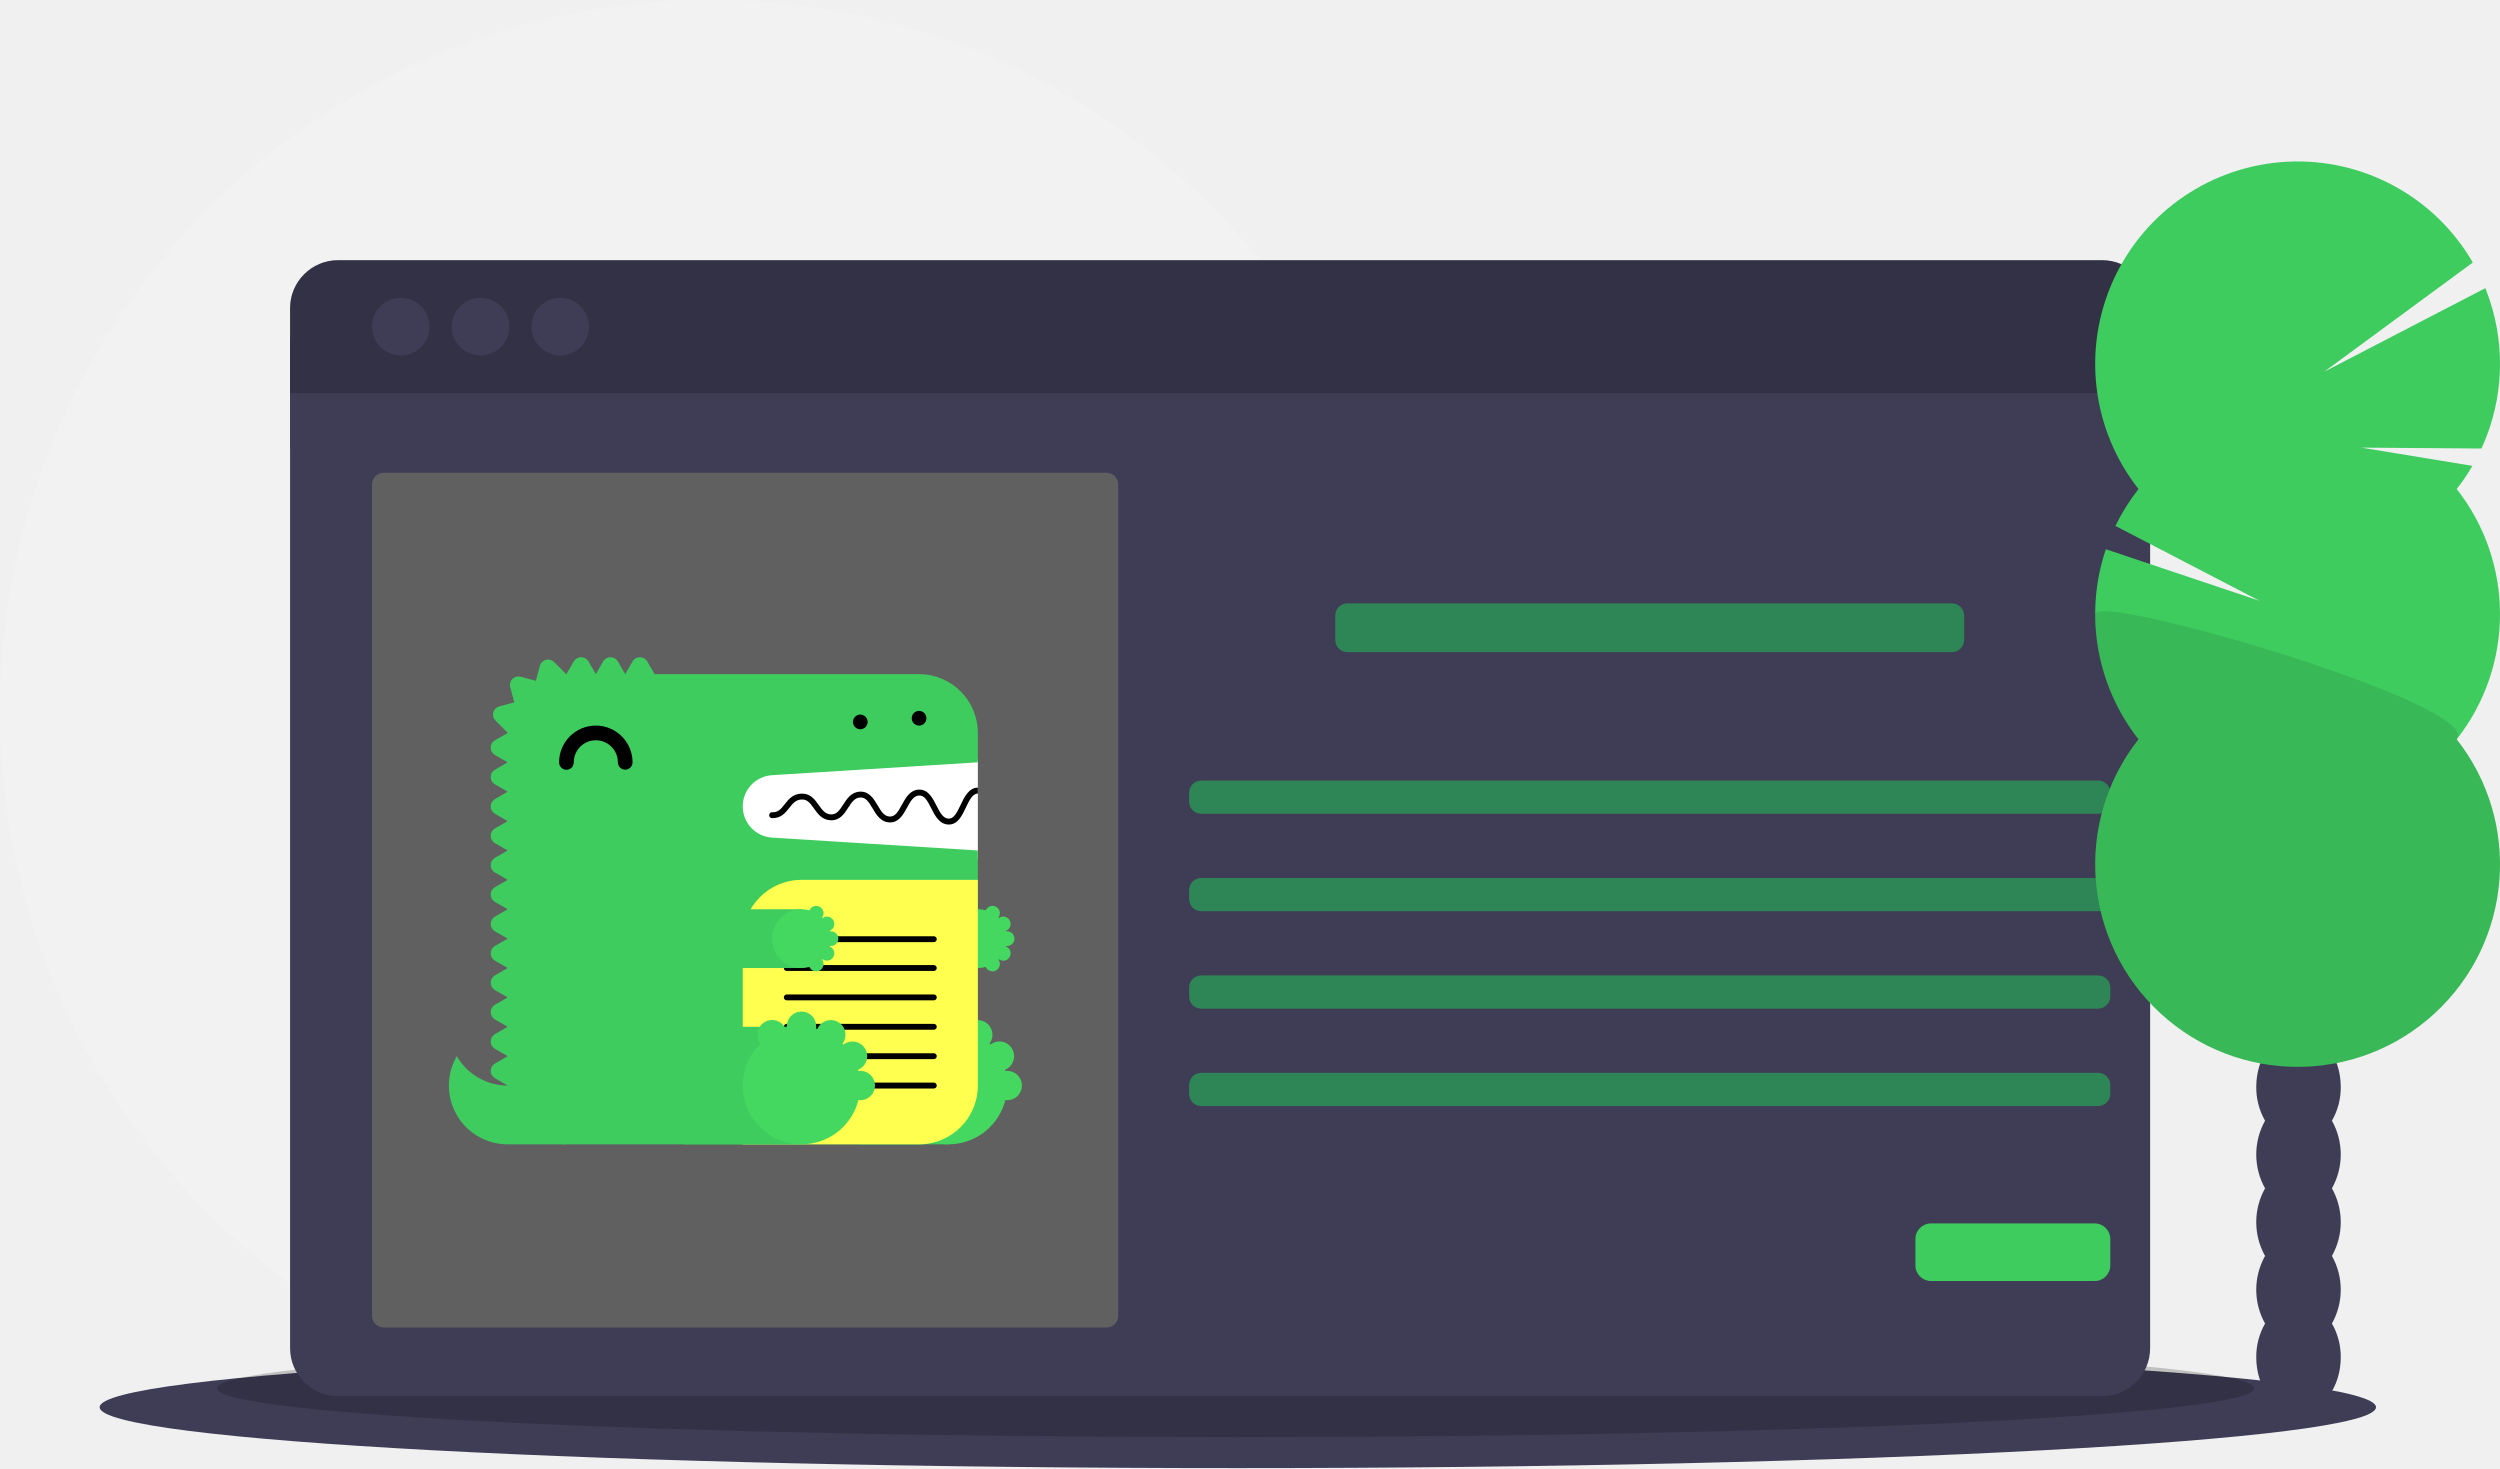
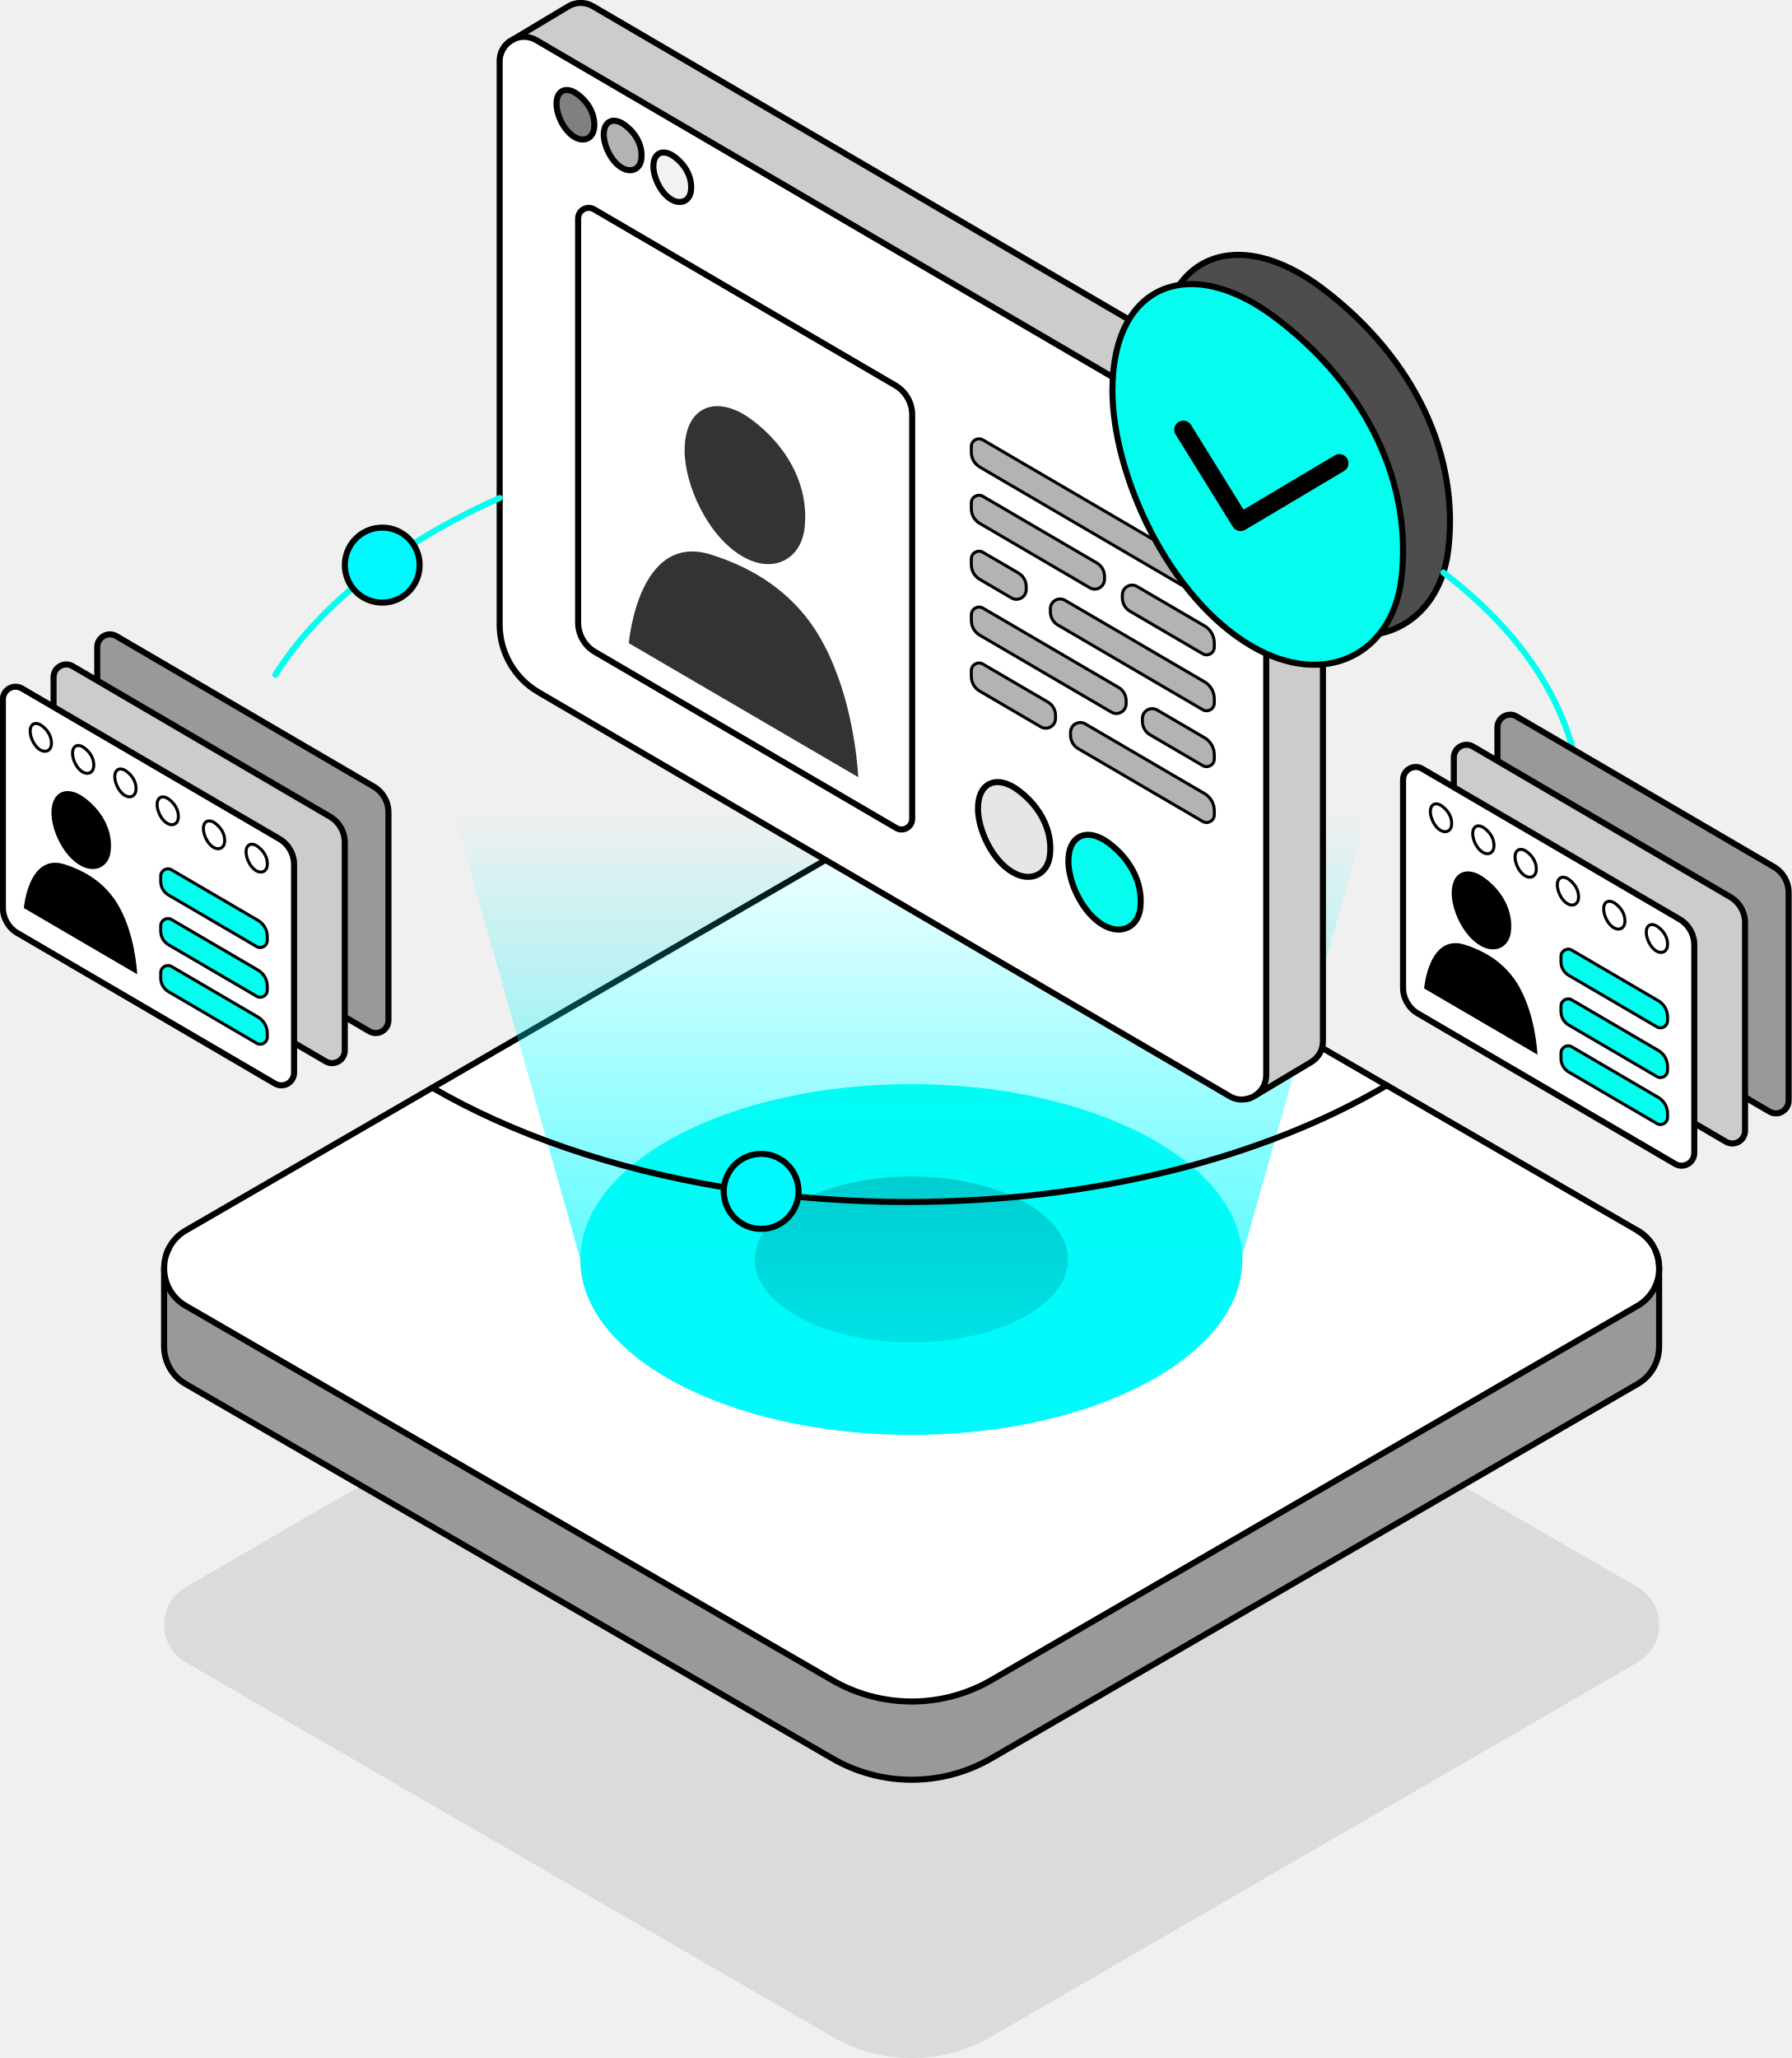
- <svg xmlns="http://www.w3.org/2000/svg" width="1129" height="663" viewBox="0 0 1129 663">
-   <circle cx="321" cy="321" r="321" fill="#f2f2f2" />
-   <ellipse cx="559" cy="635.5" rx="514" ry="27.5" fill="#3f3d56" />
-   <ellipse cx="558" cy="627" rx="460" ry="22" opacity="0.2" />
-   <rect x="131" y="152.5" width="840" height="50" fill="#3f3d56" />
-   <path d="M166.5,727.33A21.67,21.67,0,0,0,188.17,749H984.83A21.67,21.67,0,0,0,1006.5,727.33V296h-840Z" transform="translate(-35.5 -118.5)" fill="#3f3d56" />
-   <path d="M984.83,236H188.17A21.67,21.67,0,0,0,166.5,257.67V296h840V257.67A21.67,21.67,0,0,0,984.83,236Z" transform="translate(-35.5 -118.5)" fill="#3f3d56" />
-   <path d="M984.83,236H188.17A21.67,21.67,0,0,0,166.5,257.67V296h840V257.67A21.67,21.67,0,0,0,984.83,236Z" transform="translate(-35.5 -118.5)" opacity="0.2" />
-   <circle cx="181" cy="147.5" r="13" fill="#3f3d56" />
-   <circle cx="217" cy="147.5" r="13" fill="#3f3d56" />
-   <circle cx="253" cy="147.5" r="13" fill="#3f3d56" />
-   <rect x="168" y="213.5" width="337" height="386" rx="5.335" fill="#606060" />
-   <rect x="603" y="272.5" width="284" height="22" rx="5.476" fill="#2e8555" />
-   <rect x="537" y="352.5" width="416" height="15" rx="5.476" fill="#2e8555" />
-   <rect x="537" y="396.5" width="416" height="15" rx="5.476" fill="#2e8555" />
-   <rect x="537" y="440.5" width="416" height="15" rx="5.476" fill="#2e8555" />
-   <rect x="537" y="484.5" width="416" height="15" rx="5.476" fill="#2e8555" />
-   <rect x="865" y="552.5" width="88" height="26" rx="7.028" fill="#3ecc5f" />
-   <path d="M1088.603,624.616a30.114,30.114,0,0,0,3.983-15.266c0-13.797-8.544-24.981-19.083-24.981s-19.083,11.184-19.083,24.981a30.114,30.114,0,0,0,3.983,15.266,31.248,31.248,0,0,0,0,30.532,31.248,31.248,0,0,0,0,30.532,31.248,31.248,0,0,0,0,30.532,30.114,30.114,0,0,0-3.983,15.266c0,13.797,8.544,24.981,19.083,24.981s19.083-11.184,19.083-24.981a30.114,30.114,0,0,0-3.983-15.266,31.248,31.248,0,0,0,0-30.532,31.248,31.248,0,0,0,0-30.532,31.248,31.248,0,0,0,0-30.532Z" transform="translate(-35.5 -118.5)" fill="#3f3d56" />
-   <ellipse cx="1038.003" cy="460.318" rx="19.083" ry="24.981" fill="#3f3d56" />
-   <ellipse cx="1038.003" cy="429.786" rx="19.083" ry="24.981" fill="#3f3d56" />
-   <path d="M1144.939,339.345a91.611,91.611,0,0,0,7.107-10.461l-50.141-8.235,54.229.403a91.566,91.566,0,0,0,1.746-72.426l-72.754,37.741,67.097-49.321a91.413,91.413,0,1,0-150.971,102.298,91.458,91.458,0,0,0-10.425,16.669l65.087,33.814-69.4-23.292a91.46,91.46,0,0,0,14.738,85.837,91.406,91.406,0,1,0,143.689,0,91.418,91.418,0,0,0,0-113.029Z" transform="translate(-35.5 -118.5)" fill="#3ecc5f" fill-rule="evenodd" />
-   <path d="M981.688,395.859a91.013,91.013,0,0,0,19.561,56.514,91.406,91.406,0,1,0,143.689,0C1157.19,436.821,981.688,385.6,981.688,395.859Z" transform="translate(-35.5 -118.5)" opacity="0.1" />
-   <path d="M365.62,461.436H477.094v45.12H365.62Z" transform="translate(-35.5 -118.5)" fill="#fff" fill-rule="evenodd" />
-   <path d="M264.763,608.741a26.509,26.509,0,0,1-22.962-13.271,26.51,26.51,0,0,0,22.962,39.812H291.304V608.741Z" transform="translate(-35.5 -118.5)" fill="#3ecc5f" fill-rule="evenodd" />
-   <path d="M384.172,468.571l92.922-5.807V449.493a26.541,26.541,0,0,0-26.541-26.541H331.116l-3.318-5.746a3.83,3.83,0,0,0-6.635,0l-3.318,5.746-3.318-5.746a3.83,3.83,0,0,0-6.635,0l-3.318,5.746L301.257,417.205a3.83,3.83,0,0,0-6.635,0L291.304,422.951c-.029,0-.056.004-.086.004l-5.497-5.495a3.829,3.829,0,0,0-6.407,1.717l-1.817,6.773L270.607,424.103a3.83,3.83,0,0,0-4.691,4.693l1.845,6.891-6.771,1.814a3.832,3.832,0,0,0-1.72,6.41l5.497,5.497c0,.028-.004.056-.004.085l-5.746,3.318a3.83,3.83,0,0,0,0,6.635l5.746,3.318L259.016,466.081a3.83,3.83,0,0,0,0,6.635l5.746,3.318-5.746,3.318a3.83,3.83,0,0,0,0,6.635l5.746,3.318-5.746,3.318a3.83,3.83,0,0,0,0,6.635l5.746,3.318-5.746,3.318a3.83,3.83,0,0,0,0,6.635l5.746,3.318-5.746,3.318a3.83,3.83,0,0,0,0,6.635l5.746,3.318-5.746,3.318a3.83,3.83,0,0,0,0,6.635l5.746,3.318-5.746,3.318a3.83,3.83,0,0,0,0,6.635l5.746,3.318L259.016,558.976a3.83,3.83,0,0,0,0,6.635l5.746,3.318-5.746,3.318a3.83,3.83,0,0,0,0,6.635l5.746,3.318-5.746,3.318a3.83,3.83,0,0,0,0,6.635l5.746,3.318-5.746,3.318a3.83,3.83,0,0,0,0,6.635l5.746,3.318A26.541,26.541,0,0,0,291.304,635.283H450.553A26.541,26.541,0,0,0,477.094,608.741V502.575l-92.922-5.807a14.126,14.126,0,0,1,0-28.198" transform="translate(-35.5 -118.5)" fill="#3ecc5f" fill-rule="evenodd" />
-   <path d="M424.011,635.283h39.812V582.2H424.011Z" transform="translate(-35.5 -118.5)" fill="#3ecc5f" fill-rule="evenodd" />
-   <path d="M490.365,602.106a6.602,6.602,0,0,0-.848.085c-.05-.199-.098-.399-.154-.599A6.627,6.627,0,1,0,482.806,590.21q-.22-.225-.445-.446a6.624,6.624,0,1,0-11.397-6.564c-.196-.056-.394-.102-.591-.153a6.64,6.64,0,1,0-13.101,0c-.196.05-.394.097-.591.153a6.628,6.628,0,1,0-11.397,6.564,26.528,26.528,0,1,0,44.231,25.528,6.621,6.621,0,1,0,.848-13.186" transform="translate(-35.5 -118.5)" fill="#44d860" fill-rule="evenodd" />
-   <path d="M437.282,555.658H477.094V529.117H437.282Z" transform="translate(-35.5 -118.5)" fill="#3ecc5f" fill-rule="evenodd" />
-   <path d="M490.365,545.705a3.318,3.318,0,0,0,0-6.635,3.411,3.411,0,0,0-.423.042c-.027-.1-.049-.199-.077-.299a3.319,3.319,0,0,0-1.278-6.379,3.282,3.282,0,0,0-2.001.687q-.109-.113-.223-.223a3.282,3.282,0,0,0,.671-1.983,3.318,3.318,0,0,0-6.37-1.299,13.271,13.271,0,1,0,0,25.541,3.318,3.318,0,0,0,6.37-1.299,3.282,3.282,0,0,0-.671-1.983q.113-.109.223-.223a3.282,3.282,0,0,0,2.001.687,3.318,3.318,0,0,0,1.278-6.379c.028-.098.05-.199.077-.299a3.413,3.413,0,0,0,.423.042" transform="translate(-35.5 -118.5)" fill="#44d860" fill-rule="evenodd" />
-   <path d="M317.845,466.081a3.318,3.318,0,0,1-3.318-3.318,9.953,9.953,0,1,0-19.906,0,3.318,3.318,0,1,1-6.635,0,16.588,16.588,0,1,1,33.177,0,3.318,3.318,0,0,1-3.318,3.318" transform="translate(-35.5 -118.5)" fill-rule="evenodd" />
-   <path d="M370.928,635.283h79.624A26.541,26.541,0,0,0,477.094,608.741v-92.895H397.47a26.541,26.541,0,0,0-26.541,26.541Z" transform="translate(-35.5 -118.5)" fill="#ffff50" fill-rule="evenodd" />
-   <path d="M457.214,556.985H390.808a1.327,1.327,0,0,1,0-2.654h66.407a1.327,1.327,0,0,1,0,2.654m0,26.541H390.808a1.327,1.327,0,1,1,0-2.654h66.407a1.327,1.327,0,0,1,0,2.654m0,26.541H390.808a1.327,1.327,0,1,1,0-2.654h66.407a1.327,1.327,0,0,1,0,2.654m0-66.107H390.808a1.327,1.327,0,0,1,0-2.654h66.407a1.327,1.327,0,0,1,0,2.654m0,26.295H390.808a1.327,1.327,0,0,1,0-2.654h66.407a1.327,1.327,0,0,1,0,2.654m0,26.541H390.808a1.327,1.327,0,0,1,0-2.654h66.407a1.327,1.327,0,0,1,0,2.654M477.094,474.191c-.016,0-.029-.008-.045-.007-4.101.139-6.041,4.241-7.753,7.86-1.786,3.782-3.168,6.241-5.432,6.167-2.507-.09-3.94-2.922-5.458-5.919-1.744-3.442-3.734-7.347-7.913-7.201-4.042.138-5.989,3.708-7.706,6.857-1.827,3.355-3.071,5.395-5.469,5.3-2.557-.093-3.916-2.395-5.489-5.06-1.753-2.967-3.78-6.304-7.878-6.189-3.973.137-5.925,3.165-7.648,5.839-1.822,2.827-3.099,4.549-5.527,4.447-2.618-.093-3.971-2.004-5.535-4.216-1.757-2.486-3.737-5.299-7.823-5.162-3.886.133-5.838,2.614-7.559,4.801-1.635,2.076-2.912,3.718-5.612,3.615a1.328,1.328,0,1,0-.096,2.654c4.004.134,6.032-2.389,7.793-4.628,1.562-1.985,2.91-3.699,5.564-3.789,2.556-.109,3.754,1.48,5.567,4.041,1.721,2.434,3.675,5.194,7.605,5.336,4.118.138,6.099-2.939,7.854-5.663,1.569-2.434,2.922-4.535,5.507-4.624,2.379-.089,3.675,1.792,5.501,4.885,1.721,2.916,3.671,6.219,7.68,6.365,4.147.143,6.15-3.477,7.895-6.682,1.512-2.771,2.938-5.388,5.466-5.476,2.379-.056,3.62,2.117,5.456,5.746,1.715,3.388,3.659,7.226,7.73,7.373l.224.004c4.066,0,5.996-4.081,7.704-7.689,1.512-3.198,2.942-6.211,5.397-6.334Z" transform="translate(-35.5 -118.5)" fill-rule="evenodd" />
-   <path d="M344.387,635.283h53.083V582.2H344.387Z" transform="translate(-35.5 -118.5)" fill="#3ecc5f" fill-rule="evenodd" />
-   <path d="M424.011,602.106a6.602,6.602,0,0,0-.848.085c-.05-.199-.098-.399-.154-.599A6.627,6.627,0,1,0,416.452,590.21q-.22-.225-.445-.446a6.624,6.624,0,1,0-11.397-6.564c-.196-.056-.394-.102-.591-.153a6.64,6.64,0,1,0-13.101,0c-.196.05-.394.097-.591.153a6.628,6.628,0,1,0-11.397,6.564,26.528,26.528,0,1,0,44.231,25.528,6.621,6.621,0,1,0,.848-13.186" transform="translate(-35.5 -118.5)" fill="#44d860" fill-rule="evenodd" />
-   <path d="M344.387,555.658h53.083V529.117H344.387Z" transform="translate(-35.5 -118.5)" fill="#3ecc5f" fill-rule="evenodd" />
-   <path d="M410.74,545.705a3.318,3.318,0,1,0,0-6.635,3.411,3.411,0,0,0-.423.042c-.027-.1-.049-.199-.077-.299a3.319,3.319,0,0,0-1.278-6.379,3.282,3.282,0,0,0-2.001.687q-.109-.113-.223-.223a3.282,3.282,0,0,0,.671-1.983,3.318,3.318,0,0,0-6.37-1.299,13.271,13.271,0,1,0,0,25.541,3.318,3.318,0,0,0,6.37-1.299,3.282,3.282,0,0,0-.671-1.983q.113-.109.223-.223a3.282,3.282,0,0,0,2.001.687,3.318,3.318,0,0,0,1.278-6.379c.028-.098.05-.199.077-.299a3.413,3.413,0,0,0,.423.042" transform="translate(-35.5 -118.5)" fill="#44d860" fill-rule="evenodd" />
-   <path d="M424.011,447.834a3.603,3.603,0,0,1-.65-.066,3.344,3.344,0,0,1-.624-.186,3.447,3.447,0,0,1-.572-.305,5.027,5.027,0,0,1-.504-.411,3.887,3.887,0,0,1-.41-.504,3.275,3.275,0,0,1-.557-1.845,3.602,3.602,0,0,1,.066-.65,3.826,3.826,0,0,1,.184-.624,3.489,3.489,0,0,1,.307-.571,3.197,3.197,0,0,1,.914-.916,3.447,3.447,0,0,1,.572-.305,3.344,3.344,0,0,1,.624-.186,3.069,3.069,0,0,1,1.301,0,3.223,3.223,0,0,1,1.194.491,5.028,5.028,0,0,1,.504.411,4.88,4.88,0,0,1,.411.504,3.382,3.382,0,0,1,.305.571,3.478,3.478,0,0,1,.252,1.274A3.364,3.364,0,0,1,426.36,446.865a5.027,5.027,0,0,1-.504.411,3.306,3.306,0,0,1-1.845.557m26.541-1.659a3.388,3.388,0,0,1-2.35-.969,5.042,5.042,0,0,1-.41-.504,3.275,3.275,0,0,1-.557-1.845,3.387,3.387,0,0,1,.967-2.349,5.026,5.026,0,0,1,.504-.411,3.447,3.447,0,0,1,.572-.305,3.343,3.343,0,0,1,.624-.186,3.07,3.07,0,0,1,1.301,0,3.224,3.224,0,0,1,1.194.491,5.026,5.026,0,0,1,.504.411,3.388,3.388,0,0,1,.969,2.349,3.726,3.726,0,0,1-.066.65,3.374,3.374,0,0,1-.186.624,4.715,4.715,0,0,1-.305.571,4.88,4.88,0,0,1-.411.504,5.026,5.026,0,0,1-.504.411,3.305,3.305,0,0,1-1.845.557" transform="translate(-35.5 -118.5)" fill-rule="evenodd" />
+ <svg xmlns="http://www.w3.org/2000/svg" width="296" height="340" viewBox="0 0 296 340" fill="none">
+   <g clip-path="url(#clip0_6840_7041)">
+     <g opacity="0.3">
+       <path d="M30.705 262.182L137.452 200.363C145.592 195.648 155.619 195.648 163.75 200.363L270.535 262.192C275.321 264.958 275.321 271.878 270.535 274.654L163.788 336.473C155.647 341.188 145.621 341.188 137.49 336.473L30.705 274.645C25.919 271.878 25.919 264.958 30.705 262.182Z" fill="#AAAAAA" />
+     </g>
+     <path d="M274.118 209.974V222.437C274.118 224.861 272.924 227.285 270.536 228.663L163.788 290.492C155.648 295.207 145.621 295.207 137.49 290.492L30.705 228.663C29.501 227.979 28.611 227.028 28.014 225.944C27.416 224.861 27.113 223.644 27.113 222.437V209.518C27.113 211.942 28.307 214.366 30.705 215.744L137.49 277.573C145.621 282.278 155.648 282.278 163.788 277.573L270.536 215.744C272.772 214.451 273.976 212.236 274.118 209.974Z" fill="#999999" />
+     <path d="M274.118 209.518V209.974C273.976 212.237 272.772 214.451 270.536 215.744L163.788 277.573C155.648 282.278 145.621 282.278 137.49 277.573L30.705 215.744C28.307 214.366 27.113 211.942 27.113 209.518C27.113 208.757 27.236 208.006 27.464 207.274C27.606 206.837 27.786 206.419 28.014 206.01C28.611 204.926 29.501 203.976 30.705 203.282L137.452 141.463C145.593 136.747 155.61 136.747 163.751 141.463L270.536 203.291C271.133 203.643 271.654 204.052 272.099 204.508C272.441 204.85 272.734 205.221 272.99 205.611C273.18 205.915 273.35 206.229 273.492 206.552C273.909 207.493 274.118 208.501 274.118 209.518Z" fill="white" />
+     <path d="M27.113 209.518V222.437C27.113 223.644 27.416 224.861 28.014 225.944C28.611 227.028 29.501 227.979 30.705 228.663L137.49 290.492C145.621 295.207 155.648 295.207 163.788 290.492L270.536 228.663C272.924 227.285 274.118 224.861 274.118 222.437V209.518C274.118 208.501 273.909 207.493 273.492 206.552" stroke="black" stroke-miterlimit="10" />
+     <path d="M28.014 206.01C27.786 206.419 27.606 206.837 27.464 207.274" stroke="black" stroke-miterlimit="10" />
+     <path d="M272.991 205.611C272.735 205.221 272.441 204.85 272.1 204.508C271.654 204.052 271.133 203.643 270.536 203.291" stroke="black" stroke-miterlimit="10" />
+     <path d="M28.014 206.01C28.611 204.926 29.501 203.976 30.705 203.282L137.452 141.463C145.593 136.747 155.61 136.747 163.751 141.463L270.536 203.291C271.133 203.633 271.645 204.042 272.099 204.508C272.431 204.841 272.734 205.221 272.99 205.611C273.18 205.915 273.35 206.229 273.492 206.552C273.976 207.626 274.184 208.805 274.118 209.974C273.976 212.237 272.772 214.451 270.536 215.744L163.788 277.573C155.648 282.278 145.621 282.278 137.49 277.573L30.705 215.744C28.307 214.366 27.113 211.942 27.113 209.518C27.113 208.757 27.236 208.006 27.464 207.274C27.606 206.837 27.786 206.419 28.014 206.01Z" stroke="black" stroke-miterlimit="10" />
+     <path d="M150.568 237.038C180.768 237.038 205.25 224.07 205.25 208.072C205.25 192.075 180.768 179.107 150.568 179.107C120.368 179.107 95.887 192.075 95.887 208.072C95.887 224.07 120.368 237.038 150.568 237.038Z" fill="#03FDEF" />
+     <path d="M150.568 221.781C164.857 221.781 176.44 215.643 176.44 208.073C176.44 200.502 164.857 194.365 150.568 194.365C136.279 194.365 124.696 200.502 124.696 208.073C124.696 215.643 136.279 221.781 150.568 221.781Z" fill="#00A0A0" />
+     <path d="M226.041 133.962L205.221 207.55C205.221 207.73 205.24 207.901 205.24 208.073C205.24 224.072 180.761 237.038 150.558 237.038C120.356 237.038 95.886 224.072 95.886 208.073L74.914 133.962H226.041Z" fill="url(#paint0_linear_6840_7041)" />
+     <path d="M18.499 145.522L61.022 170.38C62.424 171.198 64.177 170.19 64.177 168.555V134.2C64.177 132.451 63.249 130.834 61.742 129.95L19.219 105.092C17.817 104.274 16.064 105.282 16.064 106.917V141.272C16.064 143.021 16.992 144.638 18.499 145.522Z" fill="#999999" stroke="black" stroke-linecap="round" stroke-linejoin="round" />
+     <path d="M218.574 78.968V172.025C218.574 173.527 217.778 174.753 216.66 175.447C216.603 175.485 216.546 175.523 216.49 175.552L207.411 180.97C208.472 180.267 209.202 179.079 209.202 177.624V84.568C209.202 79.967 206.766 75.708 202.805 73.388L88.599 6.635C87.311 5.884 85.87 5.942 84.714 6.55L93.906 1.046C93.906 1.046 93.944 1.027 93.963 1.008C95.138 0.342 96.636 0.257 97.963 1.036L212.168 67.789C216.129 70.109 218.574 74.367 218.574 78.968Z" fill="#CCCCCC" />
+     <path d="M209.201 84.568V177.624C209.201 179.079 208.472 180.267 207.41 180.97C207.154 181.151 206.87 181.294 206.586 181.389C206.5 181.427 206.406 181.455 206.311 181.484C206.216 181.522 206.121 181.55 206.027 181.56C205.932 181.579 205.837 181.598 205.752 181.607C204.899 181.74 203.999 181.607 203.165 181.104L88.959 114.351C84.998 112.031 82.553 107.772 82.553 103.171V10.115C82.553 9.706 82.61 9.316 82.723 8.955C82.742 8.879 82.761 8.813 82.79 8.746C82.818 8.651 82.856 8.565 82.884 8.489C82.941 8.366 82.998 8.252 83.064 8.138C83.102 8.071 83.131 8.014 83.178 7.957C83.245 7.843 83.33 7.729 83.415 7.624C83.425 7.605 83.434 7.596 83.444 7.586C83.548 7.453 83.662 7.33 83.785 7.215C83.898 7.101 84.022 6.997 84.154 6.902C84.173 6.883 84.192 6.873 84.211 6.864C84.325 6.778 84.448 6.702 84.571 6.636C84.619 6.598 84.666 6.569 84.713 6.55C85.87 5.942 87.31 5.885 88.599 6.636L202.805 73.388C206.766 75.708 209.201 79.967 209.201 84.568Z" fill="white" />
+     <path d="M206.311 181.484C206.405 181.455 206.5 181.427 206.585 181.389" stroke="black" stroke-linecap="round" stroke-linejoin="round" />
+     <path d="M205.752 181.607C205.837 181.607 205.932 181.579 206.027 181.56" stroke="black" stroke-linecap="round" stroke-linejoin="round" />
+     <path d="M82.79 8.746C82.761 8.813 82.743 8.879 82.724 8.955" stroke="black" stroke-linecap="round" stroke-linejoin="round" />
+     <path d="M83.065 8.138C82.999 8.252 82.942 8.375 82.885 8.489" stroke="black" stroke-linecap="round" stroke-linejoin="round" />
+     <path d="M83.415 7.624C83.329 7.729 83.244 7.843 83.178 7.957" stroke="black" stroke-linecap="round" stroke-linejoin="round" />
+     <path d="M84.154 6.902C84.021 6.997 83.898 7.101 83.784 7.216C83.661 7.33 83.548 7.453 83.443 7.586" stroke="black" stroke-linecap="round" stroke-linejoin="round" />
+     <path d="M84.571 6.635C84.448 6.702 84.325 6.778 84.211 6.863" stroke="black" stroke-linecap="round" stroke-linejoin="round" />
+     <path d="M207.411 180.97L216.489 175.552C216.546 175.523 216.603 175.485 216.66 175.447C217.778 174.753 218.574 173.527 218.574 172.025V78.968C218.574 74.367 216.129 70.109 212.168 67.789L97.963 1.036C96.636 0.257 95.138 0.342 93.963 1.008C93.944 1.027 93.925 1.036 93.906 1.046L84.714 6.55" stroke="black" stroke-linecap="round" stroke-linejoin="round" />
+     <path d="M82.723 8.955C82.61 9.316 82.553 9.706 82.553 10.115V103.171C82.553 107.772 84.998 112.031 88.959 114.351L203.165 181.104C203.999 181.598 204.899 181.74 205.752 181.607C205.847 181.607 205.932 181.579 206.027 181.56C206.121 181.55 206.216 181.522 206.311 181.484C206.406 181.465 206.5 181.436 206.586 181.389C206.87 181.294 207.154 181.151 207.41 180.97C208.472 180.267 209.201 179.079 209.201 177.624V84.568C209.201 79.967 206.766 75.708 202.805 73.388L88.599 6.636C87.31 5.885 85.87 5.942 84.713 6.55C84.666 6.569 84.619 6.598 84.571 6.636C84.448 6.693 84.325 6.778 84.211 6.864C84.192 6.873 84.173 6.883 84.154 6.902C84.022 6.997 83.898 7.101 83.785 7.215C83.662 7.33 83.548 7.453 83.444 7.586C83.434 7.596 83.425 7.605 83.415 7.624C83.33 7.729 83.245 7.843 83.178 7.957C83.131 8.014 83.102 8.071 83.064 8.138C82.998 8.252 82.941 8.366 82.884 8.489C82.856 8.565 82.818 8.651 82.79 8.746C82.761 8.813 82.742 8.879 82.723 8.955Z" stroke="black" stroke-linecap="round" stroke-linejoin="round" />
+     <path d="M161.58 133.572C161.58 137.033 163.883 142.118 167.323 144.115C170.365 145.873 173.094 144.4 173.464 141.329C173.919 137.508 172.118 133.487 168.28 130.587C164.764 127.935 161.58 129.209 161.58 133.572Z" fill="#E6E6E6" stroke="black" stroke-linecap="round" stroke-linejoin="round" />
+     <path d="M113.106 74.358C113.106 80.128 116.935 88.608 122.688 91.935C127.758 94.872 132.316 92.401 132.923 87.296C133.681 80.917 130.677 74.215 124.28 69.395C118.423 64.975 113.116 67.095 113.116 74.367L113.106 74.358Z" fill="#333333" />
+     <path d="M176.516 142.28C176.516 145.74 178.819 150.826 182.259 152.822C185.301 154.581 188.03 153.107 188.4 150.037C188.854 146.215 187.054 142.194 183.216 139.295C179.7 136.643 176.516 137.916 176.516 142.28Z" fill="#03FDEF" stroke="black" stroke-linecap="round" stroke-linejoin="round" />
+     <path d="M191.546 59.614C191.536 73.521 200.776 93.95 214.632 101.964C226.838 109.037 237.831 103.095 239.29 90.785C241.119 75.422 233.888 59.271 218.46 47.636C204.349 36.998 191.565 42.094 191.546 59.604V59.614Z" fill="#4D4D4D" stroke="black" stroke-linecap="round" stroke-linejoin="round" />
+     <path d="M98.303 107.706L148.075 136.795C149.241 137.479 150.71 136.633 150.71 135.274V68.54C150.71 66.534 149.648 64.68 147.924 63.673L98.151 34.584C96.986 33.899 95.517 34.745 95.517 36.105V102.839C95.517 104.844 96.578 106.698 98.303 107.706Z" stroke="black" stroke-miterlimit="10" />
+     <path d="M161.864 77.153L198.71 98.694C199.563 99.188 200.624 98.58 200.624 97.591V96.907C200.624 95.747 200.008 94.673 199.013 94.083L162.395 72.675C161.542 72.181 160.48 72.79 160.48 73.778V74.729C160.48 75.727 161.011 76.639 161.864 77.143V77.153Z" fill="#B3B3B3" stroke="black" stroke-width="0.5" stroke-linecap="round" stroke-linejoin="round" />
+     <path d="M173.132 115.986L162.395 109.712C161.542 109.217 160.48 109.826 160.48 110.814V111.765C160.48 112.763 161.011 113.676 161.864 114.179L171.966 120.083C173.047 120.71 174.392 119.931 174.392 118.685V118.191C174.392 117.278 173.909 116.442 173.132 115.986Z" fill="#B3B3B3" stroke="black" stroke-width="0.5" stroke-linecap="round" stroke-linejoin="round" />
+     <path d="M199.013 131.11L179.301 119.588C178.221 118.961 176.875 119.74 176.875 120.986V121.48C176.875 122.393 177.358 123.229 178.135 123.686L198.71 135.711C199.563 136.205 200.624 135.597 200.624 134.608V133.924C200.624 132.764 200.008 131.69 199.013 131.1V131.11Z" fill="#B3B3B3" stroke="black" stroke-width="0.5" stroke-linecap="round" stroke-linejoin="round" />
+     <path d="M184.789 113.561L162.405 100.471C161.552 99.977 160.49 100.585 160.49 101.574V102.525C160.49 103.523 161.021 104.435 161.874 104.939L183.633 117.659C184.713 118.286 186.059 117.506 186.059 116.261V115.767C186.059 114.854 185.575 114.018 184.798 113.561H184.789Z" fill="#B3B3B3" stroke="black" stroke-width="0.5" stroke-linecap="round" stroke-linejoin="round" />
+     <path d="M199.013 121.879L191.176 117.297C190.096 116.67 188.75 117.449 188.75 118.695V119.189C188.75 120.102 189.233 120.938 190.01 121.395L198.71 126.48C199.563 126.975 200.624 126.366 200.624 125.378V124.693C200.624 123.533 200.009 122.459 199.013 121.87V121.879Z" fill="#B3B3B3" stroke="black" stroke-width="0.5" stroke-linecap="round" stroke-linejoin="round" />
+     <path d="M168.289 94.682L162.395 91.241C161.542 90.746 160.48 91.355 160.48 92.344V93.294C160.48 94.292 161.011 95.205 161.864 95.709L167.124 98.789C168.204 99.416 169.55 98.637 169.55 97.391V96.897C169.55 95.984 169.067 95.148 168.289 94.692V94.682Z" fill="#B3B3B3" stroke="black" stroke-width="0.5" stroke-linecap="round" stroke-linejoin="round" />
+     <path d="M199.014 112.649L175.966 99.179C174.886 98.551 173.54 99.331 173.54 100.576V101.07C173.54 101.983 174.023 102.82 174.8 103.276L198.711 117.25C199.563 117.744 200.625 117.136 200.625 116.147V115.463C200.625 114.303 200.009 113.229 199.014 112.64V112.649Z" fill="#B3B3B3" stroke="black" stroke-width="0.5" stroke-linecap="round" stroke-linejoin="round" />
+     <path d="M181.225 93.009L162.395 82.001C161.542 81.507 160.48 82.115 160.48 83.104V84.054C160.48 85.053 161.011 85.965 161.864 86.469L180.06 97.106C181.14 97.734 182.486 96.954 182.486 95.709V95.215C182.486 94.302 182.002 93.466 181.225 93.009Z" fill="#B3B3B3" stroke="black" stroke-width="0.5" stroke-linecap="round" stroke-linejoin="round" />
+     <path d="M199.013 103.409L187.859 96.888C186.778 96.26 185.433 97.04 185.433 98.285V98.779C185.433 99.692 185.916 100.529 186.693 100.985L198.71 108.01C199.563 108.504 200.624 107.896 200.624 106.907V106.223C200.624 105.063 200.008 103.989 199.013 103.399V103.409Z" fill="#B3B3B3" stroke="black" stroke-width="0.5" stroke-linecap="round" stroke-linejoin="round" />
+     <path d="M141.802 128.401C141.802 128.401 141.404 118.857 137.793 110.083C135.633 104.826 131.188 95.956 117.494 91.631C105.401 87.809 103.895 106.261 103.895 106.261L141.802 128.401Z" fill="#333333" />
+     <path d="M238.476 94.587C249.781 103.229 257.439 113.571 260.121 124.836" stroke="#03FDEF" stroke-linecap="round" stroke-linejoin="round" />
+     <path d="M125.758 203.025C129.171 203.025 131.937 200.25 131.937 196.827C131.937 193.404 129.171 190.629 125.758 190.629C122.345 190.629 119.579 193.404 119.579 196.827C119.579 200.25 122.345 203.025 125.758 203.025Z" fill="#00F9FF" stroke="black" stroke-linecap="round" stroke-linejoin="round" />
+     <path d="M119.579 196.142C101.137 193.1 84.638 187.358 71.427 179.696" stroke="black" stroke-linecap="round" stroke-linejoin="round" />
+     <path d="M229.131 179.297C208.964 191.199 180.932 198.576 149.942 198.576C143.792 198.576 137.746 198.281 131.87 197.72" stroke="black" stroke-linecap="round" stroke-linejoin="round" />
+     <path d="M11.287 150.493L53.81 175.352C55.212 176.17 56.965 175.162 56.965 173.527V139.171C56.965 137.422 56.037 135.806 54.53 134.922L12.007 110.063C10.605 109.246 8.852 110.253 8.852 111.888V146.244C8.852 147.993 9.78 149.609 11.287 150.493Z" fill="#CCCCCC" stroke="black" stroke-linecap="round" stroke-linejoin="round" />
+     <path d="M2.909 154.162L45.432 179.021C46.834 179.839 48.588 178.831 48.588 177.196V142.841C48.588 141.091 47.659 139.475 46.152 138.591L3.629 113.742C2.227 112.924 0.474 113.932 0.474 115.567V149.923C0.474 151.672 1.402 153.288 2.909 154.172V154.162Z" fill="white" stroke="black" stroke-linecap="round" stroke-linejoin="round" />
+     <path d="M42.636 160.275L28.345 151.919C27.549 151.454 26.554 152.034 26.554 152.946V153.83C26.554 154.762 27.047 155.617 27.843 156.083L42.399 164.591C43.186 165.048 44.162 164.487 44.162 163.574V162.947C44.162 161.844 43.574 160.827 42.627 160.266L42.636 160.275Z" fill="#03FDEF" stroke="black" stroke-width="0.5" stroke-linecap="round" stroke-linejoin="round" />
+     <path d="M42.636 168.032L28.345 159.676C27.549 159.21 26.554 159.79 26.554 160.703V161.587C26.554 162.519 27.047 163.374 27.843 163.84L42.399 172.348C43.186 172.804 44.162 172.244 44.162 171.331V170.704C44.162 169.601 43.574 168.584 42.627 168.023L42.636 168.032Z" fill="#03FDEF" stroke="black" stroke-width="0.5" stroke-linecap="round" stroke-linejoin="round" />
+     <path d="M249.838 158.792L292.361 183.651C293.763 184.468 295.516 183.461 295.516 181.826V147.47C295.516 145.721 294.588 144.105 293.081 143.221L250.558 118.362C249.156 117.545 247.402 118.552 247.402 120.187V154.543C247.402 156.292 248.331 157.908 249.838 158.792Z" fill="#999999" stroke="black" stroke-linecap="round" stroke-linejoin="round" />
+     <path d="M242.636 163.764L285.158 188.623C286.561 189.44 288.314 188.432 288.314 186.797V152.442C288.314 150.693 287.385 149.077 285.879 148.193L243.356 123.334C241.953 122.516 240.2 123.524 240.2 125.159V159.515C240.2 161.264 241.129 162.88 242.636 163.764Z" fill="#CCCCCC" stroke="black" stroke-linecap="round" stroke-linejoin="round" />
+     <path d="M234.249 167.433L276.772 192.292C278.174 193.11 279.927 192.102 279.927 190.467V156.111C279.927 154.362 278.999 152.746 277.492 151.862L234.969 127.003C233.567 126.186 231.813 127.193 231.813 128.828V163.184C231.813 164.933 232.742 166.549 234.249 167.433Z" fill="white" stroke="black" stroke-linecap="round" stroke-linejoin="round" />
+     <path d="M236.324 134.086C236.324 135.103 236.997 136.605 238.011 137.185C238.902 137.698 239.707 137.27 239.821 136.367C239.954 135.245 239.423 134.057 238.295 133.211C237.262 132.432 236.324 132.802 236.324 134.086Z" stroke="black" stroke-width="0.5" stroke-linecap="round" stroke-linejoin="round" />
+     <path d="M243.318 137.726C243.318 138.744 243.991 140.245 245.005 140.825C245.896 141.339 246.702 140.911 246.815 140.008C246.948 138.886 246.417 137.698 245.29 136.852C244.257 136.072 243.318 136.443 243.318 137.726Z" stroke="black" stroke-width="0.5" stroke-linecap="round" stroke-linejoin="round" />
+     <path d="M250.312 141.605C250.312 142.622 250.984 144.124 251.998 144.704C252.889 145.217 253.695 144.789 253.808 143.886C253.941 142.765 253.41 141.576 252.283 140.73C251.25 139.951 250.312 140.321 250.312 141.605Z" stroke="black" stroke-width="0.5" stroke-linecap="round" stroke-linejoin="round" />
+     <path d="M257.296 146.206C257.296 147.223 257.969 148.725 258.983 149.305C259.874 149.818 260.679 149.39 260.793 148.487C260.926 147.366 260.395 146.177 259.267 145.331C258.234 144.552 257.296 144.922 257.296 146.206Z" stroke="black" stroke-width="0.5" stroke-linecap="round" stroke-linejoin="round" />
+     <path d="M264.953 150.179C264.953 151.197 265.626 152.699 266.64 153.279C267.531 153.792 268.336 153.364 268.45 152.461C268.583 151.339 268.052 150.151 266.924 149.305C265.891 148.525 264.953 148.896 264.953 150.179Z" stroke="black" stroke-width="0.5" stroke-linecap="round" stroke-linejoin="round" />
+     <path d="M271.995 154.03C271.995 155.047 272.668 156.549 273.682 157.129C274.573 157.642 275.378 157.214 275.492 156.311C275.625 155.189 275.094 154.001 273.966 153.155C272.933 152.375 271.995 152.746 271.995 154.03Z" stroke="black" stroke-width="0.5" stroke-linecap="round" stroke-linejoin="round" />
+     <path d="M239.85 147.546C239.85 150.398 241.745 154.581 244.579 156.225C247.08 157.67 249.336 156.454 249.63 153.934C250.009 150.788 248.521 147.48 245.365 145.094C242.475 142.917 239.85 143.962 239.85 147.546Z" fill="black" />
+     <path d="M254.017 174.24C254.017 174.24 253.818 169.525 252.037 165.19C250.966 162.595 248.777 158.212 242.01 156.073C236.04 154.182 235.291 163.298 235.291 163.298L254.008 174.23L254.017 174.24Z" fill="black" />
+     <path d="M273.986 165.333L259.694 156.977C258.898 156.511 257.903 157.091 257.903 158.003V158.887C257.903 159.819 258.396 160.674 259.192 161.14L273.749 169.648C274.535 170.105 275.511 169.544 275.511 168.631V168.004C275.511 166.901 274.924 165.884 273.976 165.323L273.986 165.333Z" fill="#03FDEF" stroke="black" stroke-width="0.5" stroke-linecap="round" stroke-linejoin="round" />
+     <path d="M273.986 173.546L259.694 165.19C258.898 164.724 257.903 165.304 257.903 166.217V167.101C257.903 168.032 258.396 168.888 259.192 169.354L273.749 177.862C274.535 178.318 275.511 177.757 275.511 176.845V176.217C275.511 175.114 274.924 174.097 273.976 173.536L273.986 173.546Z" fill="#03FDEF" stroke="black" stroke-width="0.5" stroke-linecap="round" stroke-linejoin="round" />
+     <path d="M273.986 181.303L259.694 172.947C258.898 172.481 257.903 173.061 257.903 173.974V174.858C257.903 175.79 258.396 176.645 259.192 177.111L273.749 185.619C274.535 186.075 275.511 185.515 275.511 184.602V183.975C275.511 182.872 274.924 181.855 273.976 181.294L273.986 181.303Z" fill="#03FDEF" stroke="black" stroke-width="0.5" stroke-linecap="round" stroke-linejoin="round" />
+     <path d="M45.498 111.47C48.73 106.356 53.032 101.536 58.254 97.125C61.286 94.559 64.622 92.135 68.243 89.853C72.63 87.096 77.416 84.549 82.562 82.267" stroke="#03FDEF" stroke-linecap="round" stroke-linejoin="round" />
+     <path d="M63.154 99.559C66.566 99.559 69.332 96.784 69.332 93.361C69.332 89.938 66.566 87.163 63.154 87.163C59.741 87.163 56.975 89.938 56.975 93.361C56.975 96.784 59.741 99.559 63.154 99.559Z" fill="#00F9FF" stroke="black" stroke-linecap="round" stroke-linejoin="round" />
+     <path d="M183.794 64.443C183.784 78.35 193.024 98.779 206.88 106.793C219.086 113.866 230.079 107.924 231.538 95.614C233.367 80.252 226.137 64.1 210.708 52.465C196.597 41.827 183.813 46.923 183.794 64.433V64.443Z" fill="#03FDEF" stroke="black" stroke-linecap="round" stroke-linejoin="round" />
+     <path d="M195.507 70.993L204.965 86.241L221.293 76.525" stroke="black" stroke-width="3" stroke-linecap="round" stroke-linejoin="round" />
+     <path d="M91.944 17.14C91.944 18.946 93.148 21.608 94.948 22.653C96.541 23.575 97.962 22.796 98.152 21.199C98.389 19.203 97.45 17.102 95.441 15.59C93.603 14.202 91.944 14.868 91.944 17.149V17.14Z" fill="#808080" stroke="black" stroke-linecap="round" stroke-linejoin="round" />
+     <path d="M99.753 22.216C99.753 24.023 100.956 26.684 102.757 27.73C104.349 28.652 105.771 27.872 105.96 26.275C106.197 24.279 105.259 22.178 103.25 20.667C101.411 19.279 99.753 19.944 99.753 22.226V22.216Z" fill="#B3B3B3" stroke="black" stroke-linecap="round" stroke-linejoin="round" />
+     <path d="M107.95 27.464C107.95 29.27 109.154 31.932 110.954 32.977C112.546 33.9 113.968 33.12 114.158 31.523C114.394 29.527 113.456 27.426 111.447 25.914C109.609 24.526 107.95 25.192 107.95 27.473V27.464Z" fill="#F2F2F2" stroke="black" stroke-linecap="round" stroke-linejoin="round" />
+     <path d="M4.984 120.805C4.984 121.823 5.657 123.325 6.671 123.904C7.562 124.418 8.368 123.99 8.481 123.087C8.614 121.965 8.083 120.777 6.956 119.931C5.923 119.151 4.984 119.522 4.984 120.805Z" stroke="black" stroke-width="0.5" stroke-linecap="round" stroke-linejoin="round" />
+     <path d="M11.979 124.446C11.979 125.463 12.651 126.965 13.665 127.545C14.556 128.058 15.362 127.631 15.476 126.728C15.608 125.606 15.077 124.418 13.95 123.571C12.917 122.792 11.979 123.163 11.979 124.446Z" stroke="black" stroke-width="0.5" stroke-linecap="round" stroke-linejoin="round" />
+     <path d="M8.501 134.276C8.501 137.128 10.396 141.31 13.23 142.955C15.732 144.4 17.987 143.183 18.281 140.664C18.66 137.517 17.172 134.209 14.017 131.823C11.126 129.646 8.501 130.692 8.501 134.276Z" fill="black" />
+     <path d="M18.963 128.325C18.963 129.342 19.636 130.844 20.65 131.424C21.541 131.937 22.346 131.51 22.46 130.606C22.593 129.485 22.062 128.296 20.934 127.45C19.901 126.671 18.963 127.042 18.963 128.325Z" stroke="black" stroke-width="0.5" stroke-linecap="round" stroke-linejoin="round" />
+     <path d="M25.957 132.935C25.957 133.952 26.63 135.454 27.644 136.034C28.535 136.548 29.34 136.12 29.454 135.217C29.587 134.095 29.056 132.907 27.928 132.061C26.895 131.281 25.957 131.652 25.957 132.935Z" stroke="black" stroke-width="0.5" stroke-linecap="round" stroke-linejoin="round" />
+     <path d="M33.605 136.899C33.605 137.916 34.277 139.418 35.291 139.998C36.182 140.512 36.988 140.084 37.102 139.181C37.234 138.059 36.703 136.871 35.576 136.025C34.543 135.245 33.605 135.616 33.605 136.899Z" stroke="black" stroke-width="0.5" stroke-linecap="round" stroke-linejoin="round" />
+     <path d="M40.655 140.759C40.655 141.776 41.328 143.278 42.342 143.858C43.233 144.371 44.038 143.944 44.152 143.041C44.285 141.919 43.754 140.731 42.627 139.884C41.593 139.105 40.655 139.476 40.655 140.759Z" stroke="black" stroke-width="0.5" stroke-linecap="round" stroke-linejoin="round" />
+     <path d="M22.669 160.96C22.669 160.96 22.47 156.245 20.688 151.91C19.617 149.315 17.428 144.932 10.662 142.794C4.691 140.902 3.942 150.018 3.942 150.018L22.659 160.95L22.669 160.96Z" fill="black" />
+     <path d="M42.636 152.062L28.345 143.706C27.549 143.24 26.554 143.82 26.554 144.733V145.617C26.554 146.548 27.047 147.404 27.843 147.87L42.399 156.378C43.186 156.834 44.162 156.273 44.162 155.361V154.733C44.162 153.631 43.574 152.613 42.627 152.053L42.636 152.062Z" fill="#03FDEF" stroke="black" stroke-width="0.5" stroke-linecap="round" stroke-linejoin="round" />
+   </g>
+   <defs>
+     <linearGradient id="paint0_linear_6840_7041" x1="150.482" y1="134" x2="150.482" y2="253" gradientUnits="userSpaceOnUse">
+       <stop stop-color="#00F9FF" stop-opacity="0" />
+       <stop offset="1" stop-color="#00F9FF" />
+     </linearGradient>
+     <clipPath id="clip0_6840_7041">
+       <rect width="296" height="340" fill="white" />
+     </clipPath>
+   </defs>
</svg>
